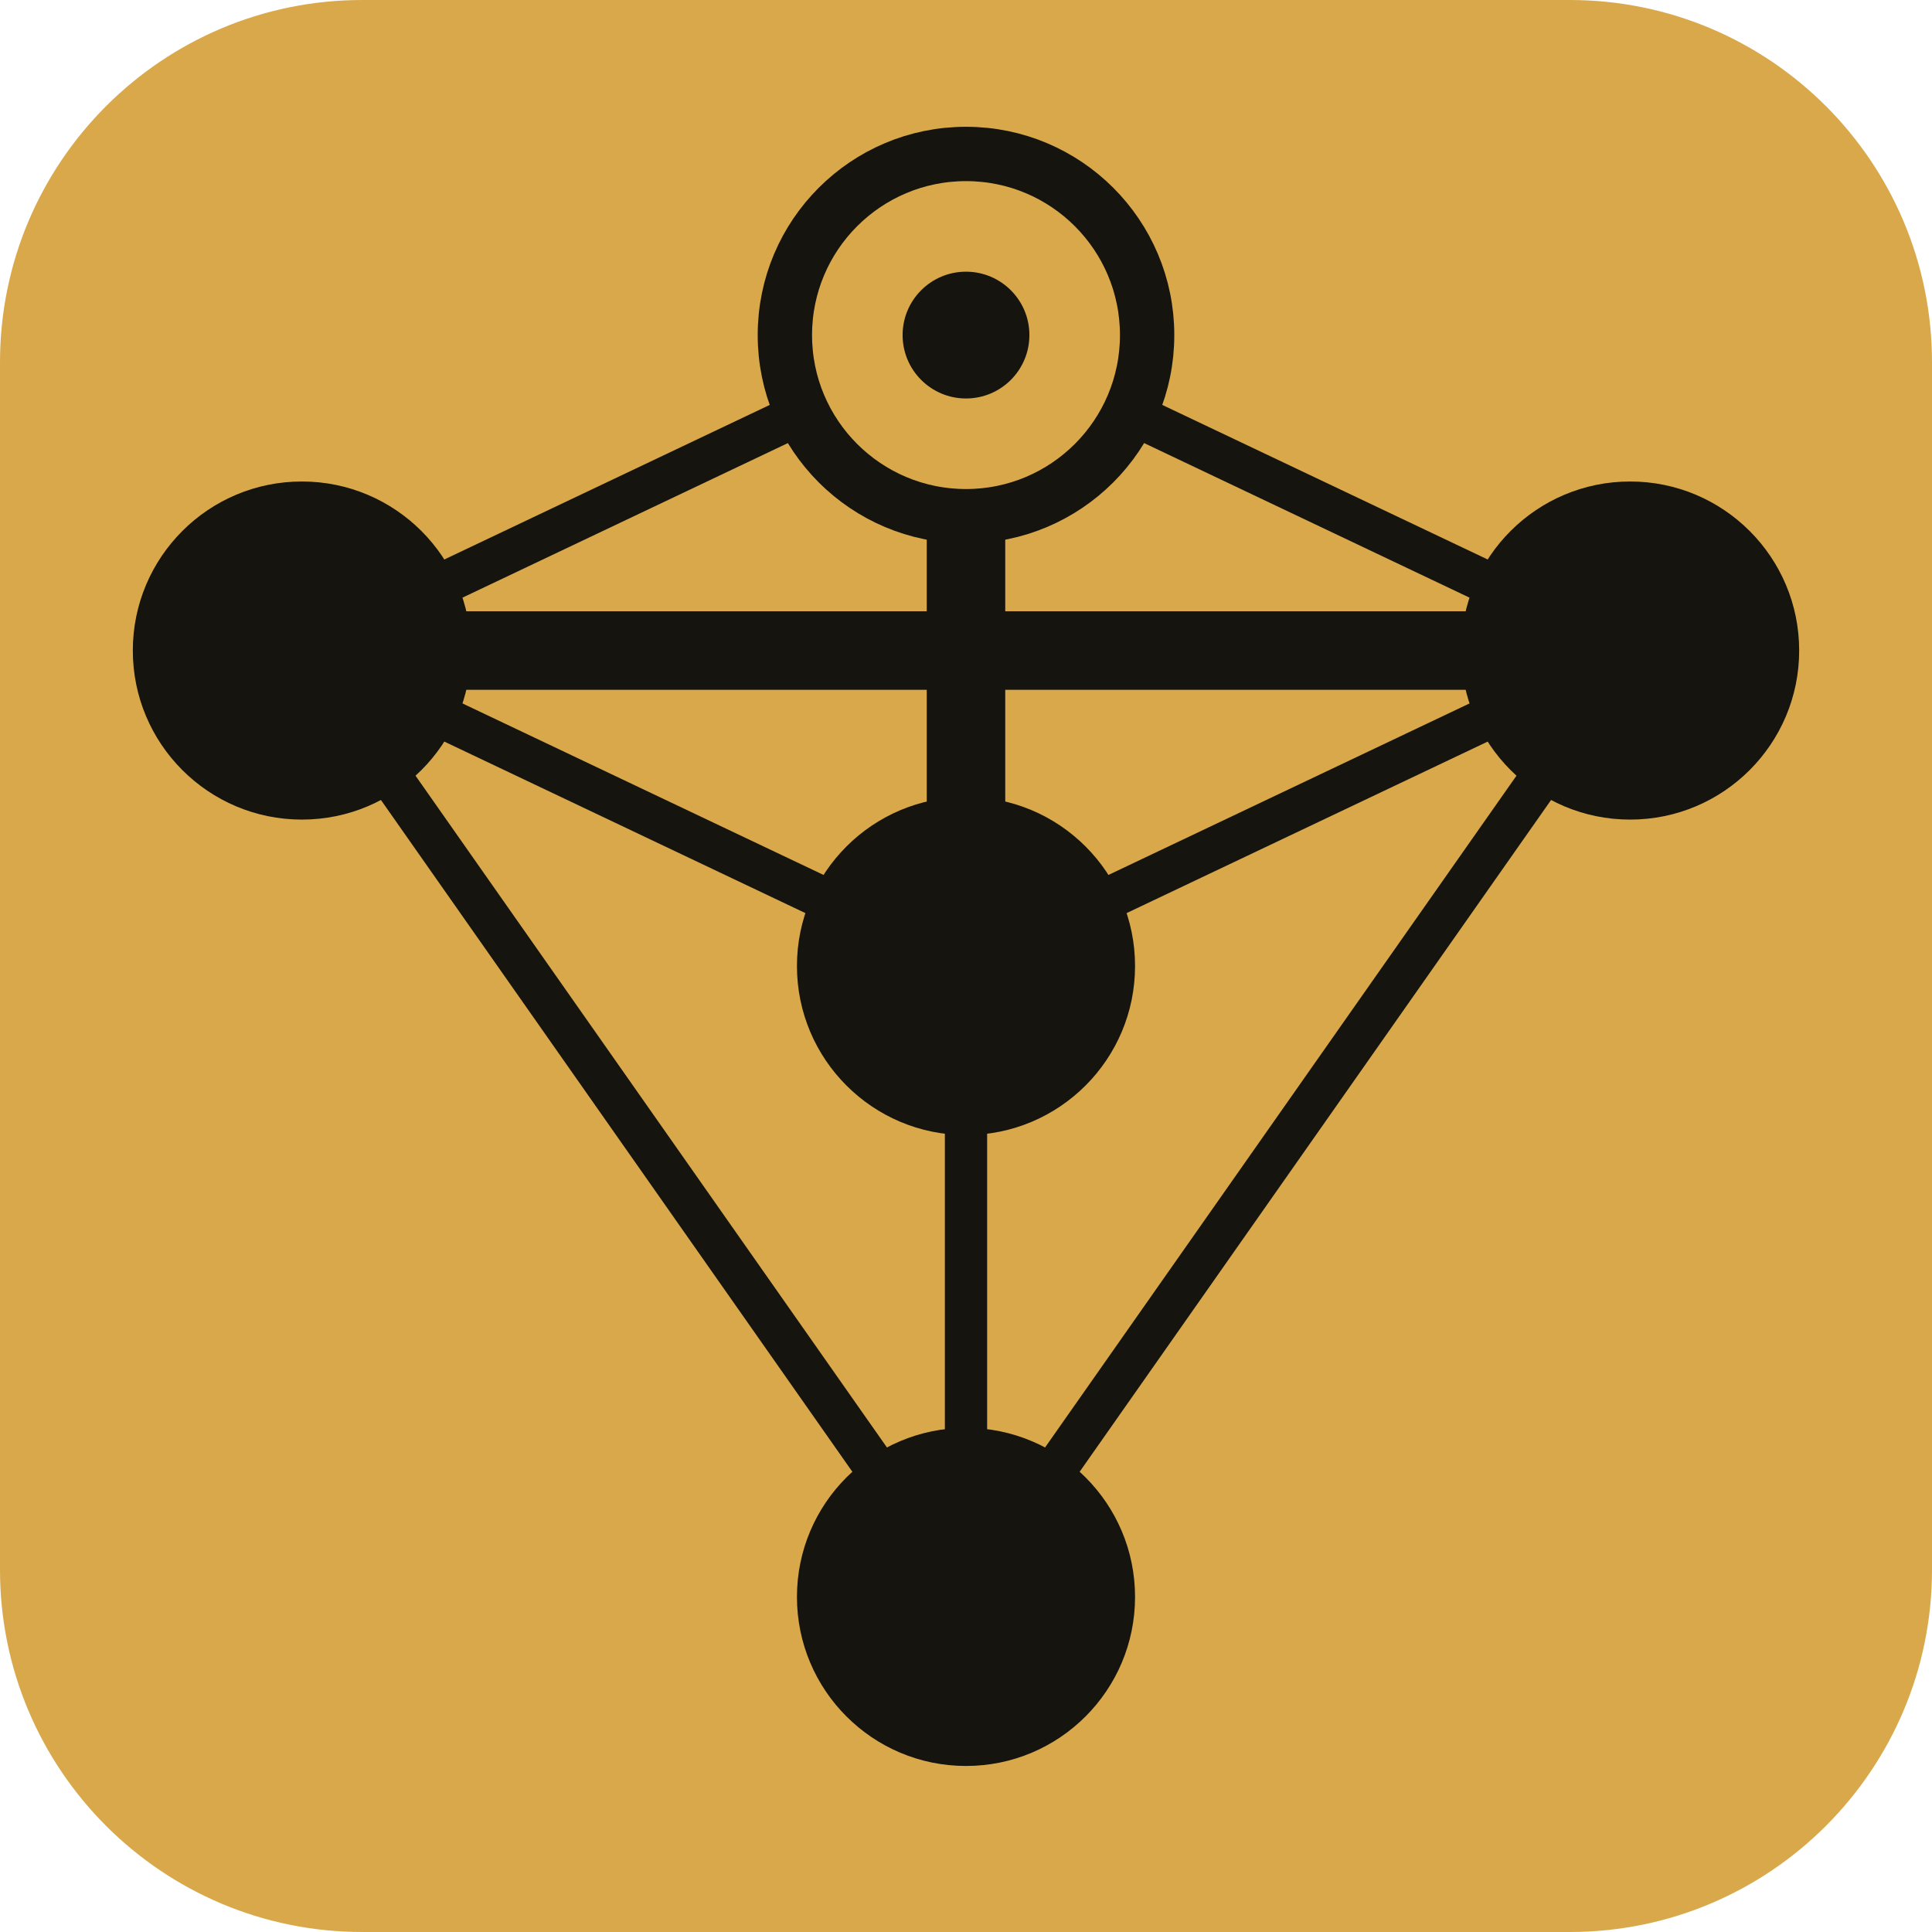
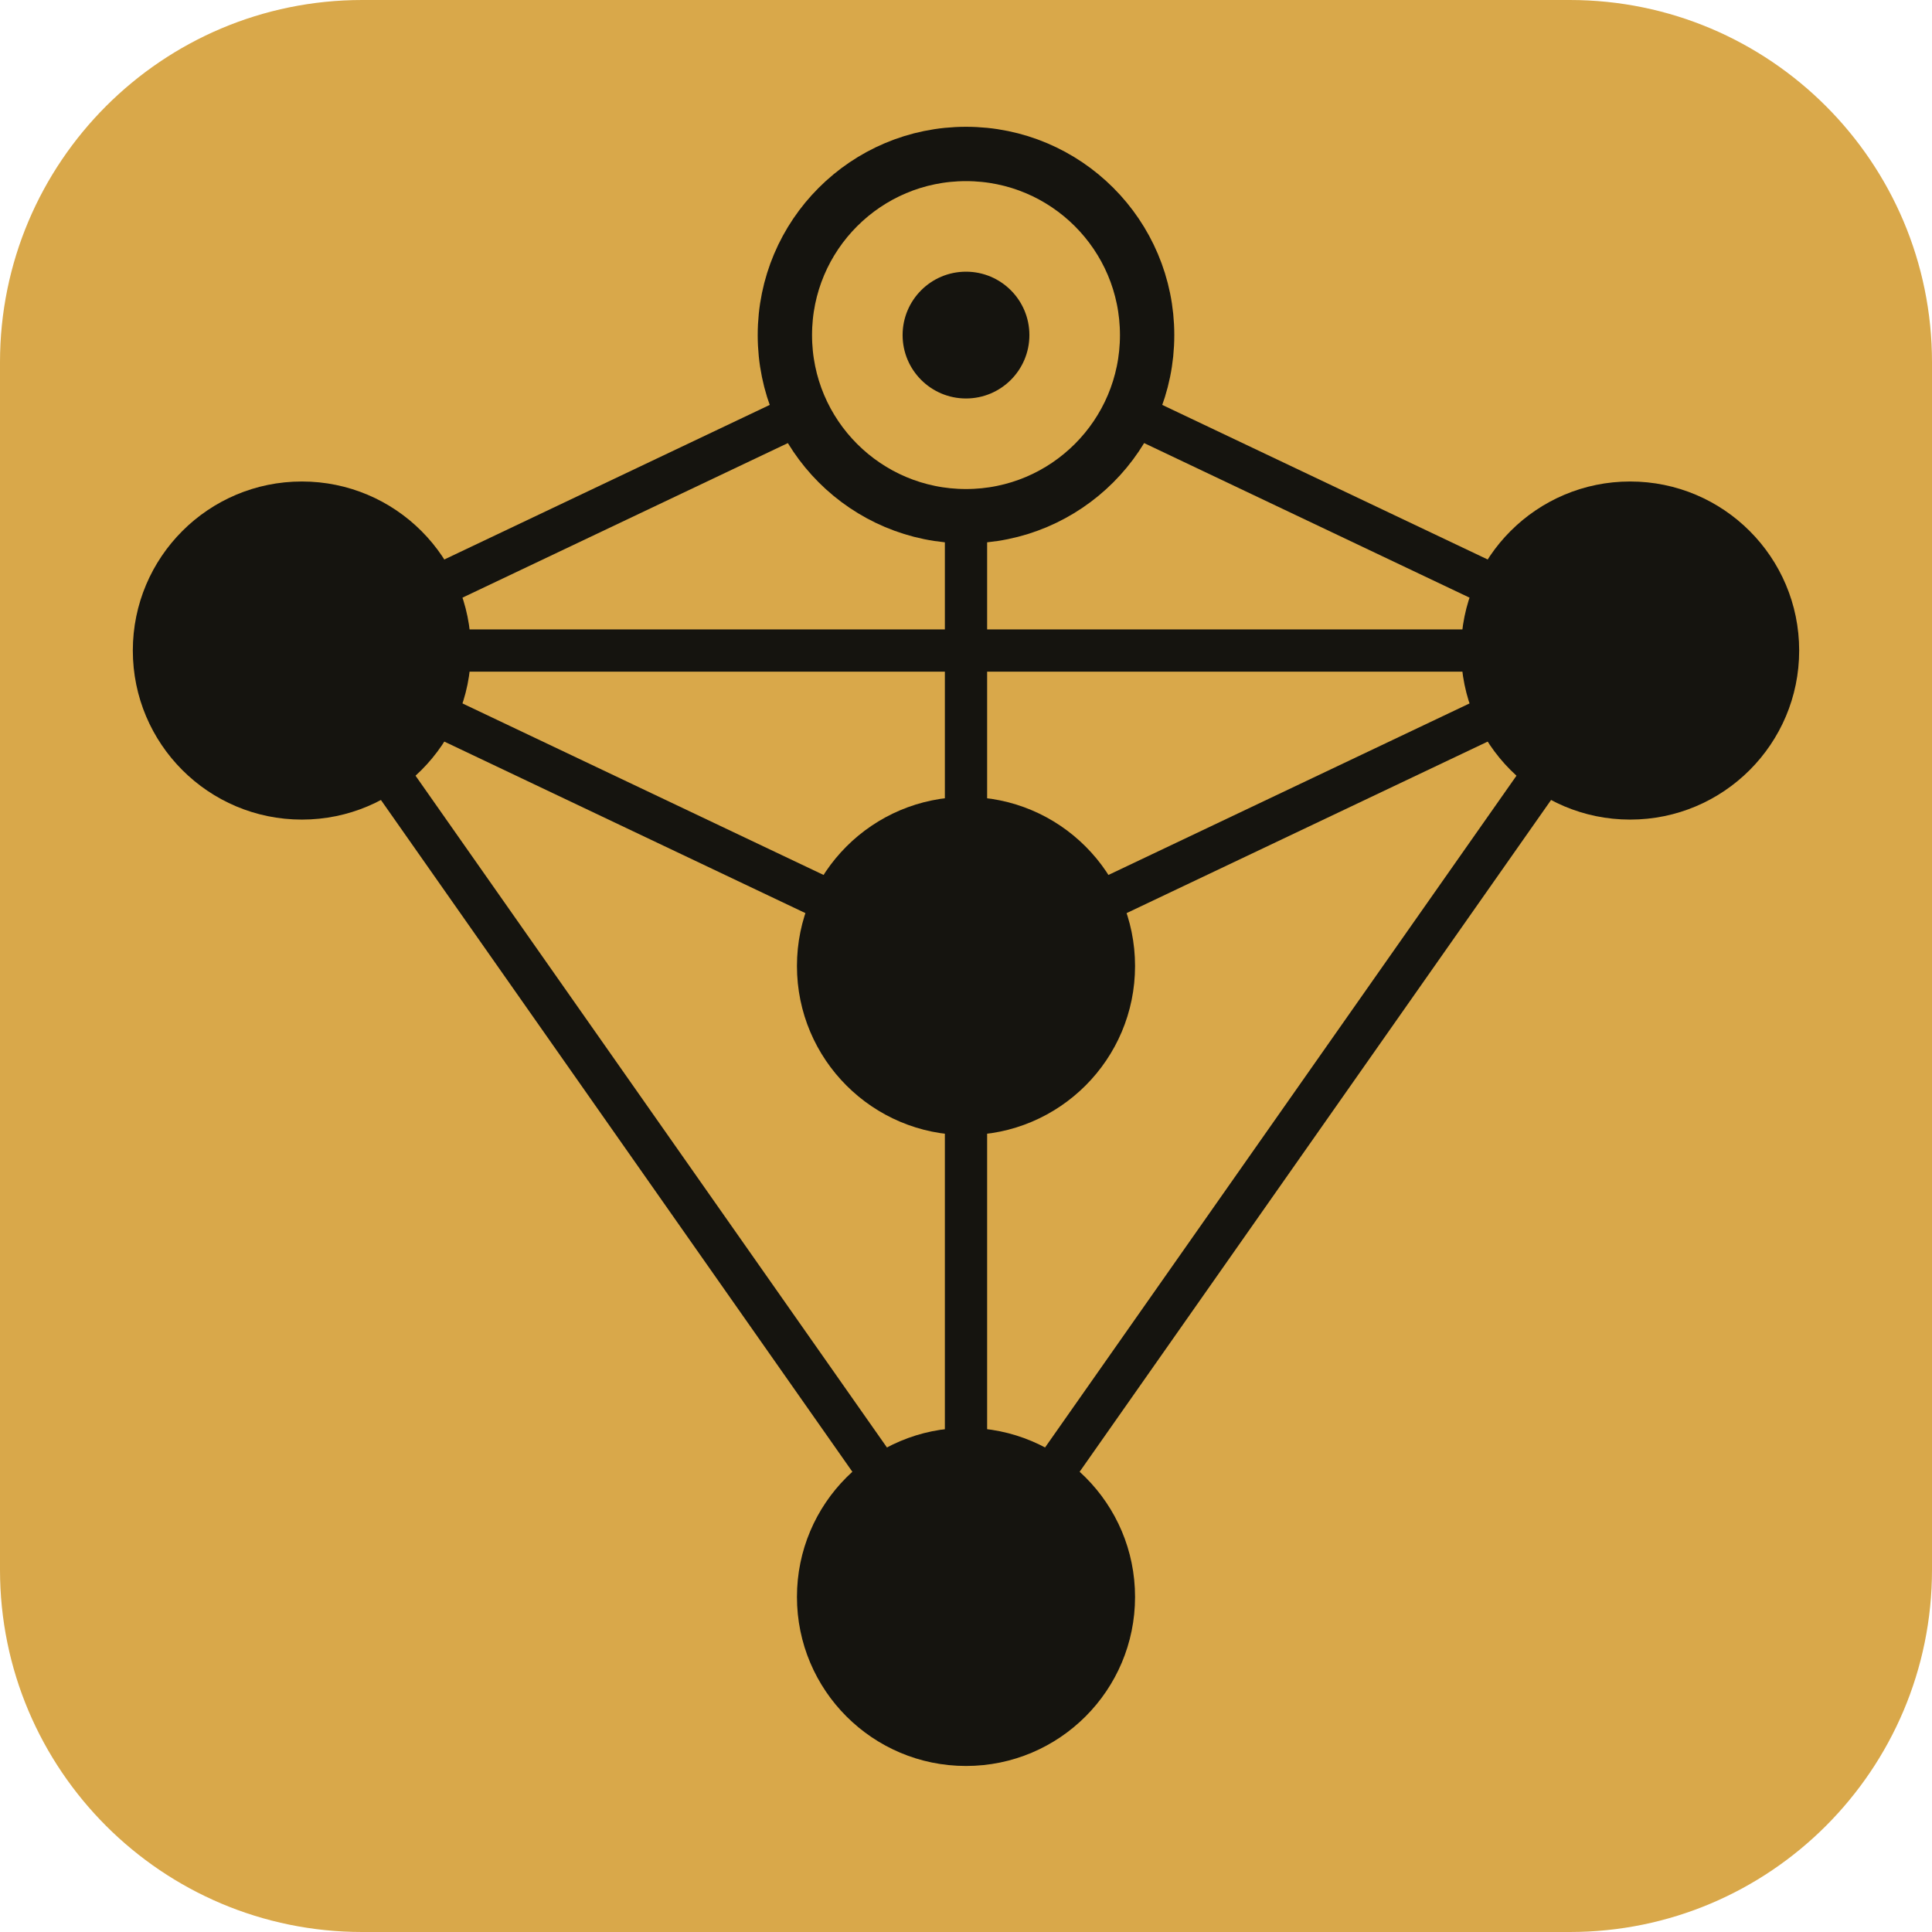
<svg xmlns="http://www.w3.org/2000/svg" viewBox="0 0 64 64">
  <rect width="64" height="64" fill="#d9a84a" rx="12" />
  <g stroke="#15140f" stroke-linecap="round">
-     <line x1="54" y1="21.55" x2="10" y2="21.55" stroke-width="2.6" />
-     <line x1="32" y1="11.1" x2="32" y2="32" stroke-width="2.6" />
+     <line x1="54" y1="21.55" x2="10" y2="21.55" stroke-width="1.4" />
+     <line x1="32" y1="11.1" x2="32" y2="32" stroke-width="1.4" />
    <line x1="32" y1="11.1" x2="54" y2="21.55" stroke-width="1.4" />
    <line x1="32" y1="11.1" x2="10" y2="21.55" stroke-width="1.4" />
    <line x1="54" y1="21.55" x2="32" y2="32" stroke-width="1.4" />
    <line x1="10" y1="21.55" x2="32" y2="32" stroke-width="1.4" />
    <line x1="54" y1="21.55" x2="32" y2="52.9" stroke-width="1.4" />
    <line x1="10" y1="21.55" x2="32" y2="52.9" stroke-width="1.4" />
    <line x1="32" y1="32" x2="32" y2="52.9" stroke-width="1.4" />
  </g>
  <g fill="#15140f">
    <circle cx="54" cy="21.55" r="5.6" />
    <circle cx="10" cy="21.55" r="5.6" />
    <circle cx="32" cy="32" r="5.6" />
    <circle cx="32" cy="52.9" r="5.6" />
  </g>
  <circle cx="32" cy="11.1" r="6" fill="#d9a84a" stroke="#15140f" stroke-width="1.8" />
  <circle cx="32" cy="11.1" r="2.1" fill="#15140f" />
</svg>
